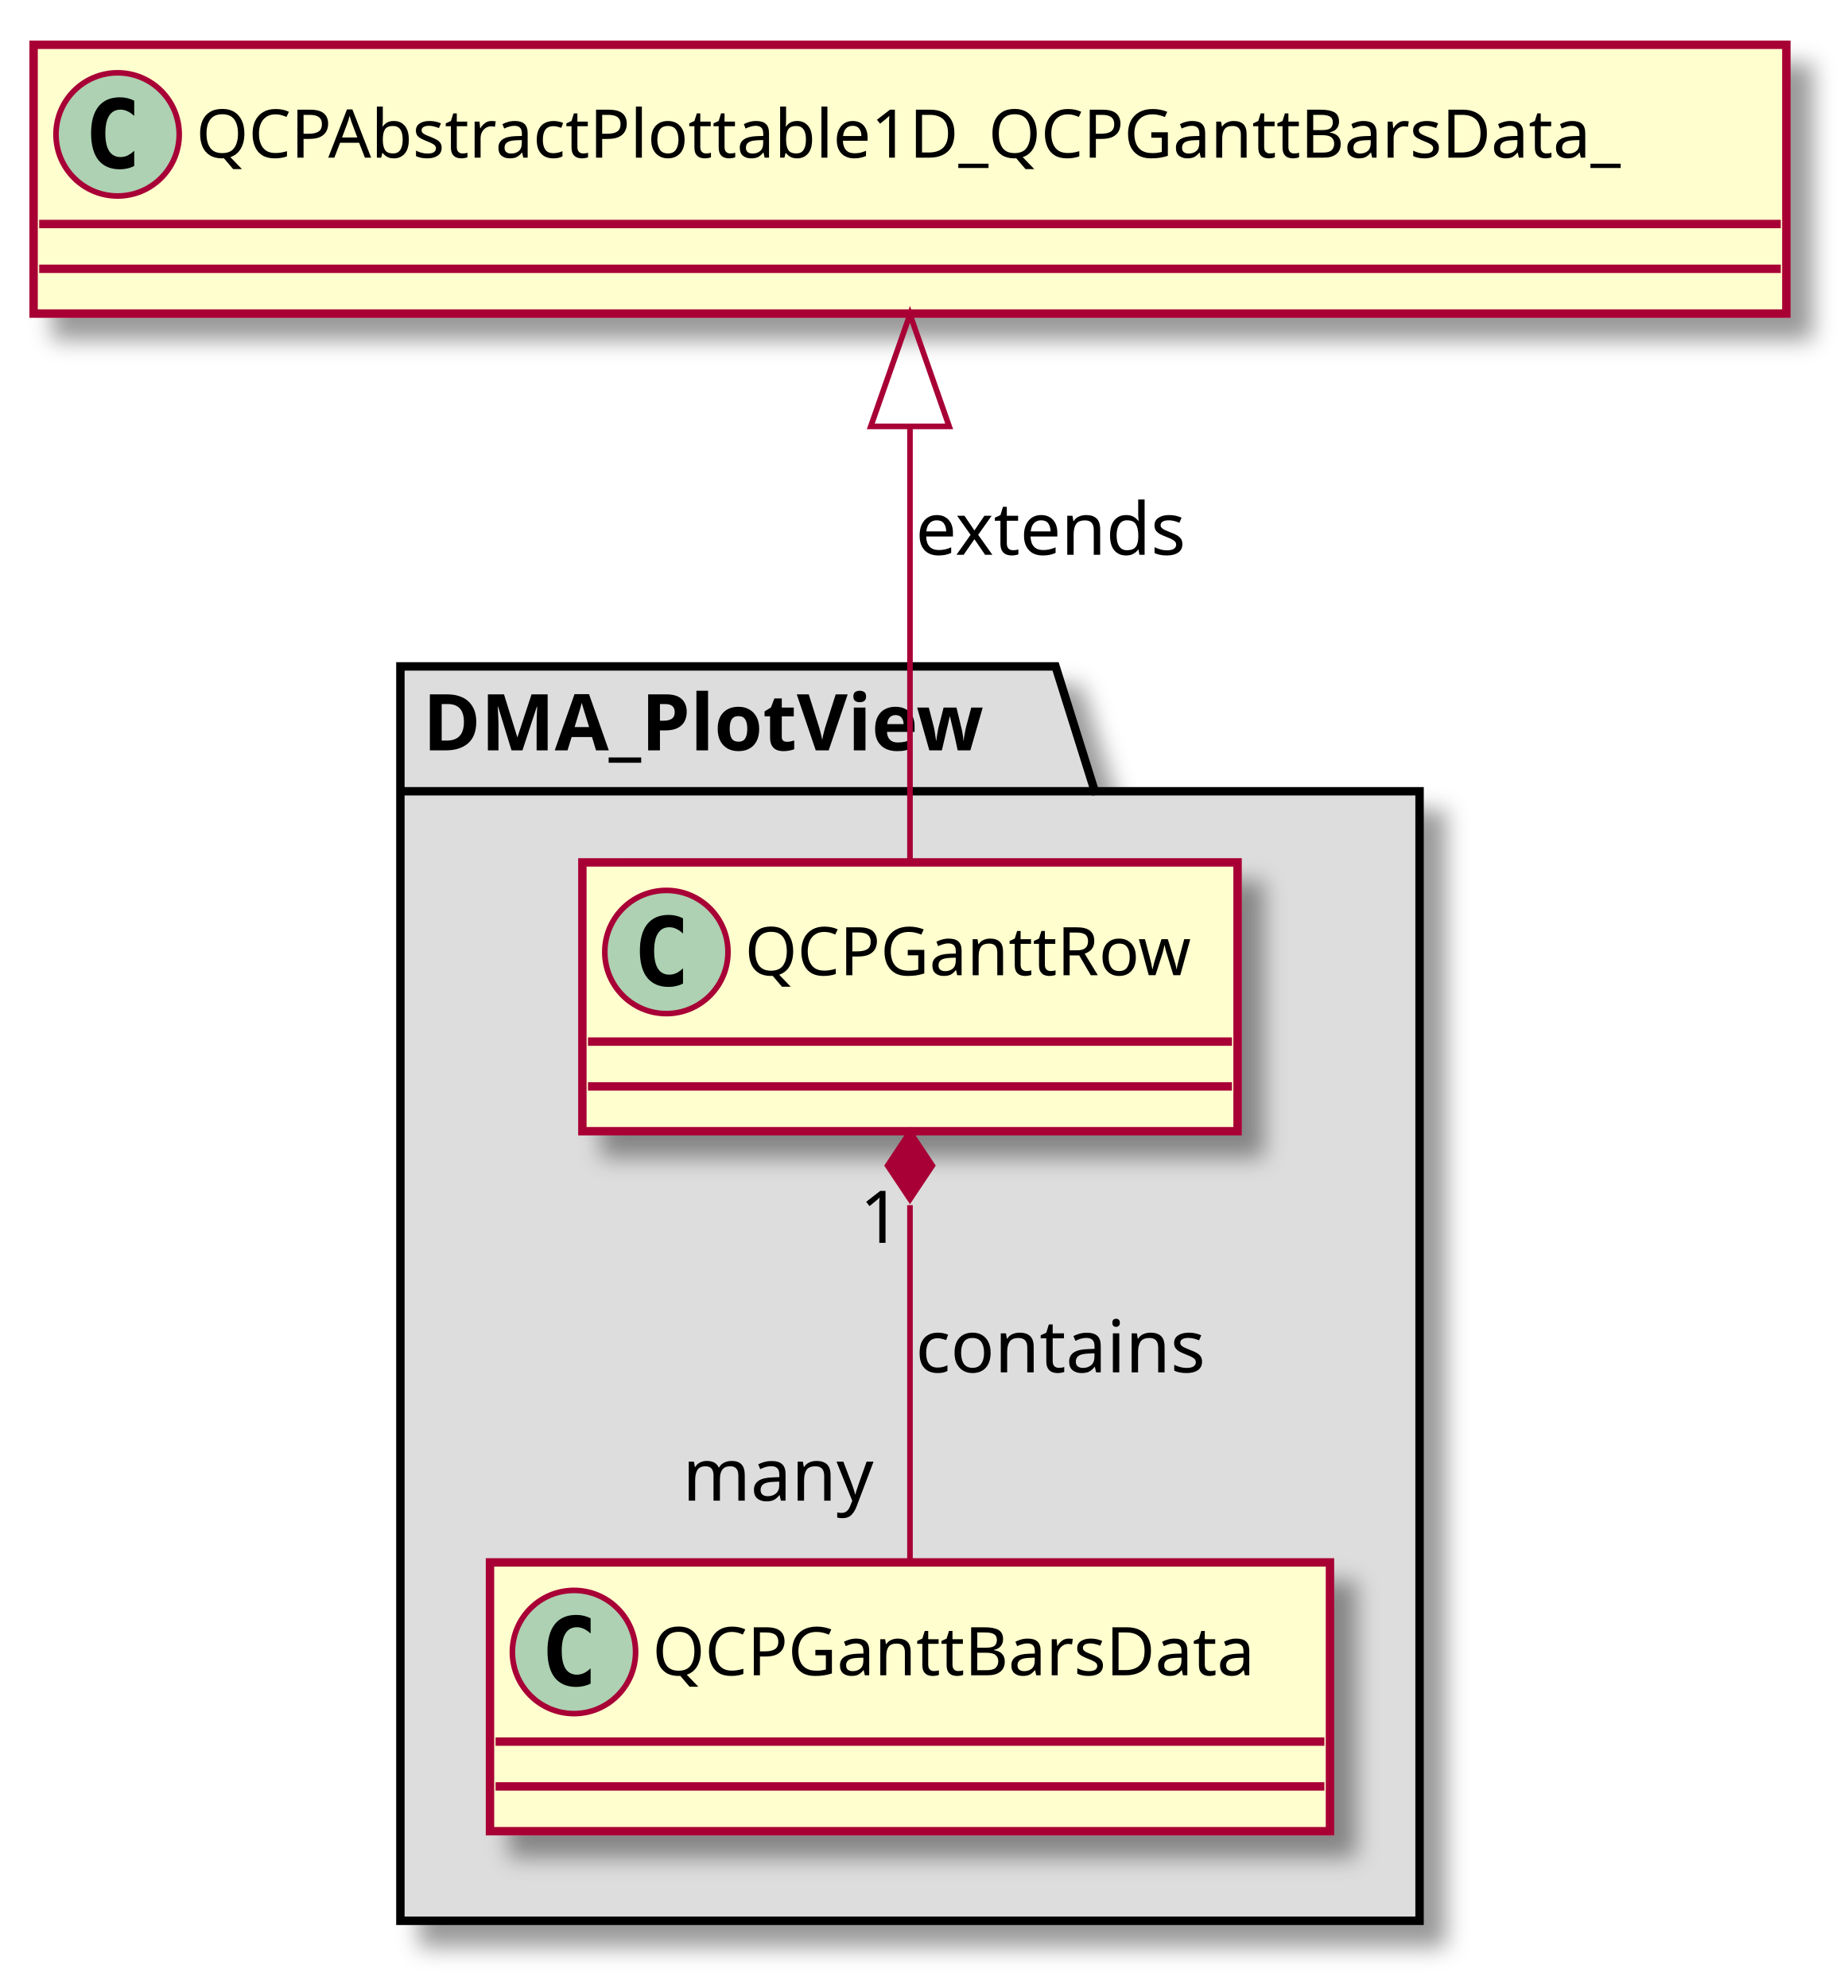
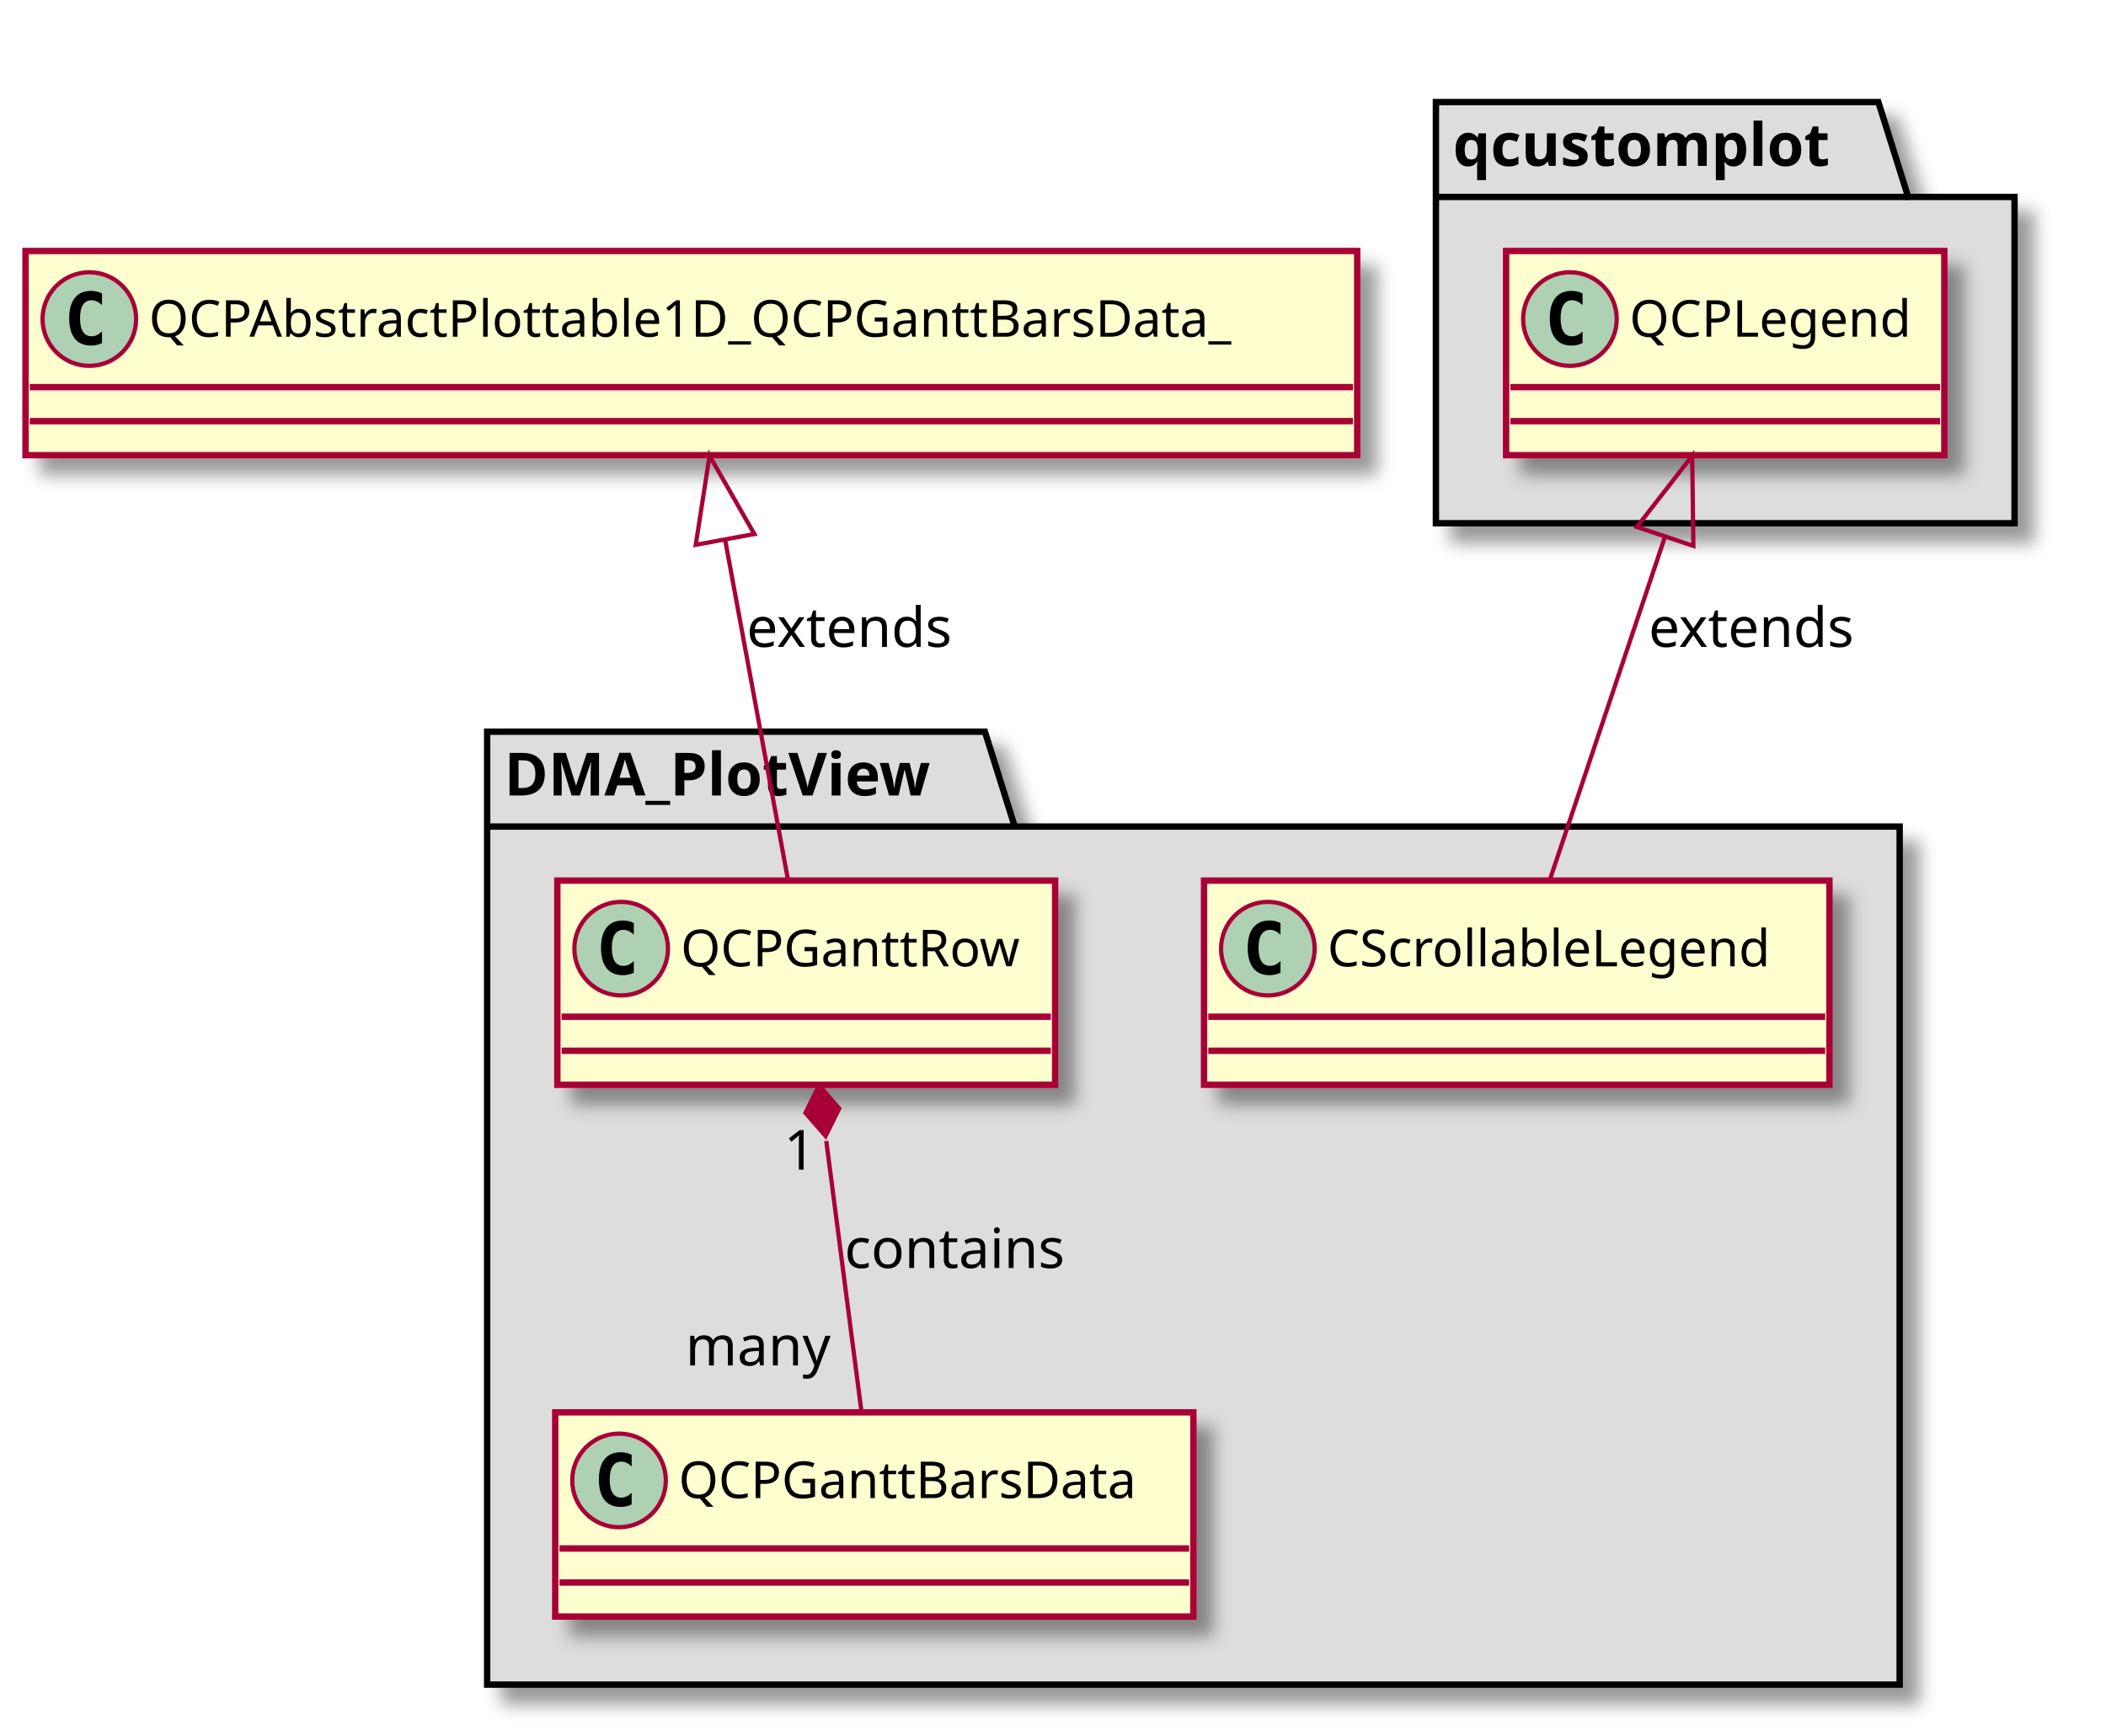
- <svg xmlns="http://www.w3.org/2000/svg" contentScriptType="application/ecmascript" contentStyleType="text/css" height="355px" preserveAspectRatio="none" style="width:330px;height:355px;background:#FEFEFE;" version="1.1" viewBox="0 0 330 355" width="330px" zoomAndPan="magnify">
+ <svg xmlns="http://www.w3.org/2000/svg" contentScriptType="application/ecmascript" contentStyleType="text/css" height="408px" preserveAspectRatio="none" style="width:495px;height:408px;background:#FEFEFE;" version="1.1" viewBox="0 0 495 408" width="495px" zoomAndPan="magnify">
  <defs>
-     <filter height="300%" id="fokbl58tlme1b" width="300%" x="-1" y="-1">
+     <filter height="300%" id="frocqpksp16xq" width="300%" x="-1" y="-1">
      <feGaussianBlur result="blurOut" stdDeviation="2.0" />
      <feColorMatrix in="blurOut" result="blurOut2" type="matrix" values="0 0 0 0 0 0 0 0 0 0 0 0 0 0 0 0 0 0 .4 0" />
      <feOffset dx="4.0" dy="4.0" in="blurOut2" result="blurOut3" />
      <feBlend in="SourceGraphic" in2="blurOut3" mode="normal" />
    </filter>
  </defs>
  <g>
-     <polygon fill="#DDDDDD" filter="url(#fokbl58tlme1b)" points="71.5,119,188.5,119,195.5,141.297,253.5,141.297,253.5,343,71.5,343,71.5,119" style="stroke: #000000; stroke-width: 1.5;" />
-     <line style="stroke: #000000; stroke-width: 1.5;" x1="71.5" x2="195.5" y1="141.297" y2="141.297" />
-     <text fill="#000000" font-family="sans-serif" font-size="14" font-weight="bold" lengthAdjust="spacingAndGlyphs" textLength="111" x="75.5" y="133.995">DMA_PlotView</text>
-     <rect fill="#FEFECE" filter="url(#fokbl58tlme1b)" height="48" id="QCPGanttBarsData" style="stroke: #A80036; stroke-width: 1.5;" width="150" x="87.5" y="279" />
-     <ellipse cx="102.5" cy="295" fill="#ADD1B2" rx="11" ry="11" style="stroke: #A80036; stroke-width: 1.0;" />
-     <path d="M105.469,300.641 Q104.891,300.938 104.25,301.078 Q103.609,301.234 102.906,301.234 Q100.406,301.234 99.078,299.594 Q97.766,297.938 97.766,294.812 Q97.766,291.688 99.078,290.031 Q100.406,288.375 102.906,288.375 Q103.609,288.375 104.25,288.531 Q104.906,288.688 105.469,288.984 L105.469,291.703 Q104.844,291.125 104.25,290.859 Q103.656,290.578 103.031,290.578 Q101.688,290.578 101,291.656 Q100.312,292.719 100.312,294.812 Q100.312,296.906 101,297.984 Q101.688,299.047 103.031,299.047 Q103.656,299.047 104.25,298.781 Q104.844,298.5 105.469,297.922 L105.469,300.641 Z " />
-     <text fill="#000000" font-family="sans-serif" font-size="12" lengthAdjust="spacingAndGlyphs" textLength="118" x="116.5" y="299.154">QCPGanttBarsData</text>
-     <line style="stroke: #A80036; stroke-width: 1.5;" x1="88.5" x2="236.5" y1="311" y2="311" />
-     <line style="stroke: #A80036; stroke-width: 1.5;" x1="88.5" x2="236.5" y1="319" y2="319" />
-     <rect fill="#FEFECE" filter="url(#fokbl58tlme1b)" height="48" id="QCPGanttRow" style="stroke: #A80036; stroke-width: 1.5;" width="117" x="104" y="154" />
-     <ellipse cx="119" cy="170" fill="#ADD1B2" rx="11" ry="11" style="stroke: #A80036; stroke-width: 1.0;" />
-     <path d="M121.969,175.641 Q121.391,175.938 120.75,176.078 Q120.109,176.234 119.406,176.234 Q116.906,176.234 115.578,174.594 Q114.266,172.938 114.266,169.812 Q114.266,166.688 115.578,165.031 Q116.906,163.375 119.406,163.375 Q120.109,163.375 120.75,163.531 Q121.406,163.688 121.969,163.984 L121.969,166.703 Q121.344,166.125 120.75,165.859 Q120.156,165.578 119.531,165.578 Q118.188,165.578 117.5,166.656 Q116.812,167.719 116.812,169.812 Q116.812,171.906 117.5,172.984 Q118.188,174.047 119.531,174.047 Q120.156,174.047 120.75,173.781 Q121.344,173.5 121.969,172.922 L121.969,175.641 Z " />
-     <text fill="#000000" font-family="sans-serif" font-size="12" lengthAdjust="spacingAndGlyphs" textLength="85" x="133" y="174.154">QCPGanttRow</text>
-     <line style="stroke: #A80036; stroke-width: 1.5;" x1="105" x2="220" y1="186" y2="186" />
-     <line style="stroke: #A80036; stroke-width: 1.5;" x1="105" x2="220" y1="194" y2="194" />
-     <rect fill="#FEFECE" filter="url(#fokbl58tlme1b)" height="48" id="QCPAbstractPlottable1D_QCPGanttBarsData_" style="stroke: #A80036; stroke-width: 1.5;" width="313" x="6" y="8" />
-     <ellipse cx="21" cy="24" fill="#ADD1B2" rx="11" ry="11" style="stroke: #A80036; stroke-width: 1.0;" />
-     <path d="M23.969,29.641 Q23.391,29.938 22.75,30.078 Q22.109,30.234 21.406,30.234 Q18.906,30.234 17.578,28.594 Q16.266,26.938 16.266,23.812 Q16.266,20.688 17.578,19.031 Q18.906,17.375 21.406,17.375 Q22.109,17.375 22.75,17.531 Q23.406,17.688 23.969,17.984 L23.969,20.703 Q23.344,20.125 22.75,19.859 Q22.156,19.578 21.531,19.578 Q20.188,19.578 19.5,20.656 Q18.812,21.719 18.812,23.812 Q18.812,25.906 19.5,26.984 Q20.188,28.047 21.531,28.047 Q22.156,28.047 22.75,27.781 Q23.344,27.5 23.969,26.922 L23.969,29.641 Z " />
-     <text fill="#000000" font-family="sans-serif" font-size="12" lengthAdjust="spacingAndGlyphs" textLength="281" x="35" y="28.154">QCPAbstractPlottable1D_QCPGanttBarsData_</text>
-     <line style="stroke: #A80036; stroke-width: 1.5;" x1="7" x2="318" y1="40" y2="40" />
-     <line style="stroke: #A80036; stroke-width: 1.5;" x1="7" x2="318" y1="48" y2="48" />
-     <path d="M162.5,76.26 C162.5,101.78 162.5,133.05 162.5,153.92 " fill="none" id="QCPAbstractPlottable1D_QCPGanttBarsData_&lt;-QCPGanttRow" style="stroke: #A80036; stroke-width: 1.0;" />
-     <polygon fill="none" points="155.5,76.14,162.5,56.14,169.5,76.14,155.5,76.14" style="stroke: #A80036; stroke-width: 1.0;" />
-     <text fill="#000000" font-family="sans-serif" font-size="13" lengthAdjust="spacingAndGlyphs" textLength="51" x="163.5" y="99.067">extends</text>
-     <path d="M162.5,215.21 C162.5,235.83 162.5,261.04 162.5,278.97 " fill="none" id="QCPGanttRow&lt;-QCPGanttBarsData" style="stroke: #A80036; stroke-width: 1.0;" />
-     <polygon fill="#A80036" points="162.5,202.14,158.5,208.14,162.5,214.14,166.5,208.14,162.5,202.14" style="stroke: #A80036; stroke-width: 1.0;" />
-     <text fill="#000000" font-family="sans-serif" font-size="13" lengthAdjust="spacingAndGlyphs" textLength="54" x="163.5" y="245.067">contains</text>
-     <text fill="#000000" font-family="sans-serif" font-size="13" lengthAdjust="spacingAndGlyphs" textLength="8" x="153.525" y="221.935">1</text>
-     <text fill="#000000" font-family="sans-serif" font-size="13" lengthAdjust="spacingAndGlyphs" textLength="36" x="121.888" y="267.974">many</text>
+     <polygon fill="#DDDDDD" filter="url(#frocqpksp16xq)" points="114.5,172,231.5,172,238.5,194.297,446.5,194.297,446.5,396,114.5,396,114.5,172" style="stroke: #000000; stroke-width: 1.5;" />
+     <line style="stroke: #000000; stroke-width: 1.5;" x1="114.5" x2="238.5" y1="194.297" y2="194.297" />
+     <text fill="#000000" font-family="sans-serif" font-size="14" font-weight="bold" lengthAdjust="spacingAndGlyphs" textLength="111" x="118.5" y="186.995">DMA_PlotView</text>
+     <polygon fill="#DDDDDD" filter="url(#frocqpksp16xq)" points="337.5,24,441.5,24,448.5,46.297,473.5,46.297,473.5,123,337.5,123,337.5,24" style="stroke: #000000; stroke-width: 1.5;" />
+     <line style="stroke: #000000; stroke-width: 1.5;" x1="337.5" x2="448.5" y1="46.297" y2="46.297" />
+     <text fill="#000000" font-family="sans-serif" font-size="14" font-weight="bold" lengthAdjust="spacingAndGlyphs" textLength="98" x="341.5" y="38.995">qcustomplot</text>
+     <rect fill="#FEFECE" filter="url(#frocqpksp16xq)" height="48" id="CScrollableLegend" style="stroke: #A80036; stroke-width: 1.5;" width="147" x="283" y="207" />
+     <ellipse cx="298" cy="223" fill="#ADD1B2" rx="11" ry="11" style="stroke: #A80036; stroke-width: 1.0;" />
+     <path d="M300.969,228.641 Q300.391,228.938 299.75,229.078 Q299.109,229.234 298.406,229.234 Q295.906,229.234 294.578,227.594 Q293.266,225.938 293.266,222.812 Q293.266,219.688 294.578,218.031 Q295.906,216.375 298.406,216.375 Q299.109,216.375 299.75,216.531 Q300.406,216.688 300.969,216.984 L300.969,219.703 Q300.344,219.125 299.75,218.859 Q299.156,218.578 298.531,218.578 Q297.188,218.578 296.5,219.656 Q295.812,220.719 295.812,222.812 Q295.812,224.906 296.5,225.984 Q297.188,227.047 298.531,227.047 Q299.156,227.047 299.75,226.781 Q300.344,226.5 300.969,225.922 L300.969,228.641 Z " />
+     <text fill="#000000" font-family="sans-serif" font-size="12" lengthAdjust="spacingAndGlyphs" textLength="115" x="312" y="227.154">CScrollableLegend</text>
+     <line style="stroke: #A80036; stroke-width: 1.5;" x1="284" x2="429" y1="239" y2="239" />
+     <line style="stroke: #A80036; stroke-width: 1.5;" x1="284" x2="429" y1="247" y2="247" />
+     <rect fill="#FEFECE" filter="url(#frocqpksp16xq)" height="48" id="QCPGanttBarsData" style="stroke: #A80036; stroke-width: 1.5;" width="150" x="130.5" y="332" />
+     <ellipse cx="145.5" cy="348" fill="#ADD1B2" rx="11" ry="11" style="stroke: #A80036; stroke-width: 1.0;" />
+     <path d="M148.469,353.641 Q147.891,353.938 147.25,354.078 Q146.609,354.234 145.906,354.234 Q143.406,354.234 142.078,352.594 Q140.766,350.938 140.766,347.812 Q140.766,344.688 142.078,343.031 Q143.406,341.375 145.906,341.375 Q146.609,341.375 147.25,341.531 Q147.906,341.688 148.469,341.984 L148.469,344.703 Q147.844,344.125 147.25,343.859 Q146.656,343.578 146.031,343.578 Q144.688,343.578 144,344.656 Q143.312,345.719 143.312,347.812 Q143.312,349.906 144,350.984 Q144.688,352.047 146.031,352.047 Q146.656,352.047 147.25,351.781 Q147.844,351.5 148.469,350.922 L148.469,353.641 Z " />
+     <text fill="#000000" font-family="sans-serif" font-size="12" lengthAdjust="spacingAndGlyphs" textLength="118" x="159.5" y="352.154">QCPGanttBarsData</text>
+     <line style="stroke: #A80036; stroke-width: 1.5;" x1="131.5" x2="279.5" y1="364" y2="364" />
+     <line style="stroke: #A80036; stroke-width: 1.5;" x1="131.5" x2="279.5" y1="372" y2="372" />
+     <rect fill="#FEFECE" filter="url(#frocqpksp16xq)" height="48" id="QCPGanttRow" style="stroke: #A80036; stroke-width: 1.5;" width="117" x="131" y="207" />
+     <ellipse cx="146" cy="223" fill="#ADD1B2" rx="11" ry="11" style="stroke: #A80036; stroke-width: 1.0;" />
+     <path d="M148.969,228.641 Q148.391,228.938 147.75,229.078 Q147.109,229.234 146.406,229.234 Q143.906,229.234 142.578,227.594 Q141.266,225.938 141.266,222.812 Q141.266,219.688 142.578,218.031 Q143.906,216.375 146.406,216.375 Q147.109,216.375 147.75,216.531 Q148.406,216.688 148.969,216.984 L148.969,219.703 Q148.344,219.125 147.75,218.859 Q147.156,218.578 146.531,218.578 Q145.188,218.578 144.5,219.656 Q143.812,220.719 143.812,222.812 Q143.812,224.906 144.5,225.984 Q145.188,227.047 146.531,227.047 Q147.156,227.047 147.75,226.781 Q148.344,226.5 148.969,225.922 L148.969,228.641 Z " />
+     <text fill="#000000" font-family="sans-serif" font-size="12" lengthAdjust="spacingAndGlyphs" textLength="85" x="160" y="227.154">QCPGanttRow</text>
+     <line style="stroke: #A80036; stroke-width: 1.5;" x1="132" x2="247" y1="239" y2="239" />
+     <line style="stroke: #A80036; stroke-width: 1.5;" x1="132" x2="247" y1="247" y2="247" />
+     <rect fill="#FEFECE" filter="url(#frocqpksp16xq)" height="48" id="QCPLegend" style="stroke: #A80036; stroke-width: 1.5;" width="103" x="354" y="59" />
+     <ellipse cx="369" cy="75" fill="#ADD1B2" rx="11" ry="11" style="stroke: #A80036; stroke-width: 1.0;" />
+     <path d="M371.969,80.641 Q371.391,80.938 370.75,81.078 Q370.109,81.234 369.406,81.234 Q366.906,81.234 365.578,79.594 Q364.266,77.938 364.266,74.812 Q364.266,71.688 365.578,70.031 Q366.906,68.375 369.406,68.375 Q370.109,68.375 370.75,68.531 Q371.406,68.688 371.969,68.984 L371.969,71.703 Q371.344,71.125 370.75,70.859 Q370.156,70.578 369.531,70.578 Q368.188,70.578 367.5,71.656 Q366.812,72.719 366.812,74.812 Q366.812,76.906 367.5,77.984 Q368.188,79.047 369.531,79.047 Q370.156,79.047 370.75,78.781 Q371.344,78.5 371.969,77.922 L371.969,80.641 Z " />
+     <text fill="#000000" font-family="sans-serif" font-size="12" lengthAdjust="spacingAndGlyphs" textLength="71" x="383" y="79.154">QCPLegend</text>
+     <line style="stroke: #A80036; stroke-width: 1.5;" x1="355" x2="456" y1="91" y2="91" />
+     <line style="stroke: #A80036; stroke-width: 1.5;" x1="355" x2="456" y1="99" y2="99" />
+     <rect fill="#FEFECE" filter="url(#frocqpksp16xq)" height="48" id="QCPAbstractPlottable1D_QCPGanttBarsData_" style="stroke: #A80036; stroke-width: 1.5;" width="313" x="6" y="59" />
+     <ellipse cx="21" cy="75" fill="#ADD1B2" rx="11" ry="11" style="stroke: #A80036; stroke-width: 1.0;" />
+     <path d="M23.969,80.641 Q23.391,80.938 22.75,81.078 Q22.109,81.234 21.406,81.234 Q18.906,81.234 17.578,79.594 Q16.266,77.938 16.266,74.812 Q16.266,71.688 17.578,70.031 Q18.906,68.375 21.406,68.375 Q22.109,68.375 22.75,68.531 Q23.406,68.688 23.969,68.984 L23.969,71.703 Q23.344,71.125 22.75,70.859 Q22.156,70.578 21.531,70.578 Q20.188,70.578 19.5,71.656 Q18.812,72.719 18.812,74.812 Q18.812,76.906 19.5,77.984 Q20.188,79.047 21.531,79.047 Q22.156,79.047 22.75,78.781 Q23.344,78.5 23.969,77.922 L23.969,80.641 Z " />
+     <text fill="#000000" font-family="sans-serif" font-size="12" lengthAdjust="spacingAndGlyphs" textLength="281" x="35" y="79.154">QCPAbstractPlottable1D_QCPGanttBarsData_</text>
+     <line style="stroke: #A80036; stroke-width: 1.5;" x1="7" x2="318" y1="91" y2="91" />
+     <line style="stroke: #A80036; stroke-width: 1.5;" x1="7" x2="318" y1="99" y2="99" />
+     <path d="M391.24,126.48 C382.43,152.75 371.46,185.44 364.23,206.97 " fill="none" id="QCPLegend&lt;-CScrollableLegend" style="stroke: #A80036; stroke-width: 1.0;" />
+     <polygon fill="none" points="384.74,123.87,397.74,107.13,398.01,128.32,384.74,123.87" style="stroke: #A80036; stroke-width: 1.0;" />
+     <text fill="#000000" font-family="sans-serif" font-size="13" lengthAdjust="spacingAndGlyphs" textLength="51" x="387.5" y="152.067">extends</text>
+     <path d="M170.43,126.87 C175.27,153.07 181.28,185.55 185.24,206.97 " fill="none" id="QCPAbstractPlottable1D_QCPGanttBarsData_&lt;-QCPGanttRow" style="stroke: #A80036; stroke-width: 1.0;" />
+     <polygon fill="none" points="163.53,128.07,166.78,107.13,177.3,125.53,163.53,128.07" style="stroke: #A80036; stroke-width: 1.0;" />
+     <text fill="#000000" font-family="sans-serif" font-size="13" lengthAdjust="spacingAndGlyphs" textLength="51" x="175.5" y="152.067">extends</text>
+     <path d="M194.21,268.21 C196.89,288.83 200.17,314.04 202.5,331.97 " fill="none" id="QCPGanttRow&lt;-QCPGanttBarsData" style="stroke: #A80036; stroke-width: 1.0;" />
+     <polygon fill="#A80036" points="192.51,255.14,189.314,261.604,194.052,267.041,197.248,260.576,192.51,255.14" style="stroke: #A80036; stroke-width: 1.0;" />
+     <text fill="#000000" font-family="sans-serif" font-size="13" lengthAdjust="spacingAndGlyphs" textLength="54" x="198.5" y="298.067">contains</text>
+     <text fill="#000000" font-family="sans-serif" font-size="13" lengthAdjust="spacingAndGlyphs" textLength="8" x="184.269" y="274.935">1</text>
+     <text fill="#000000" font-family="sans-serif" font-size="13" lengthAdjust="spacingAndGlyphs" textLength="36" x="161.119" y="320.974">many</text>
  </g>
</svg>
